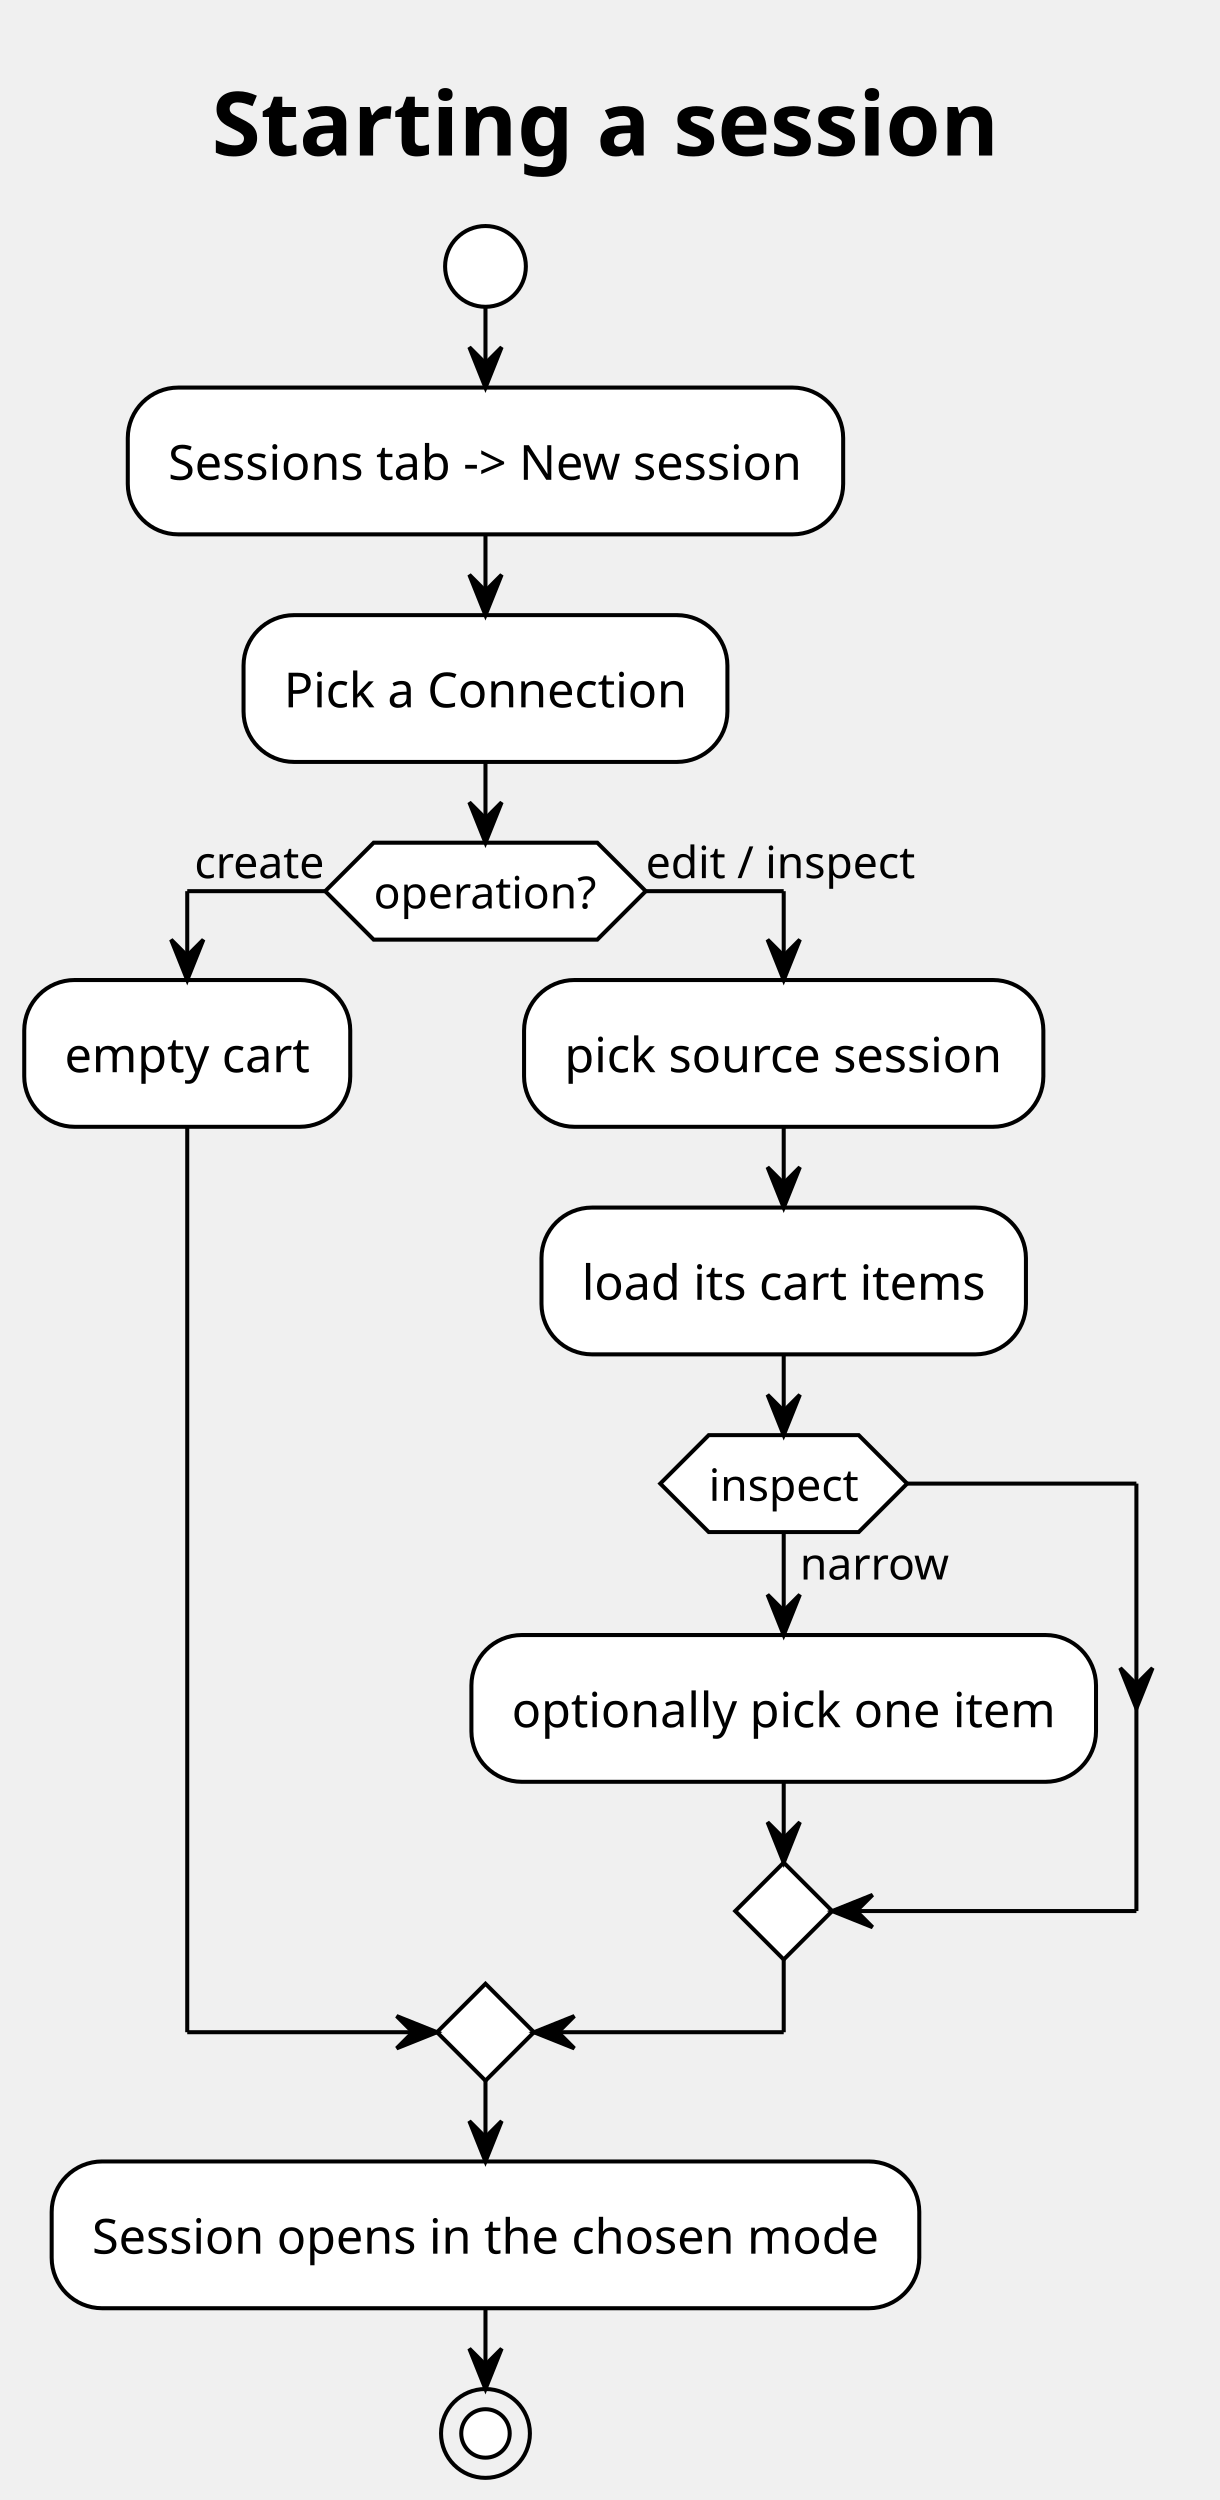
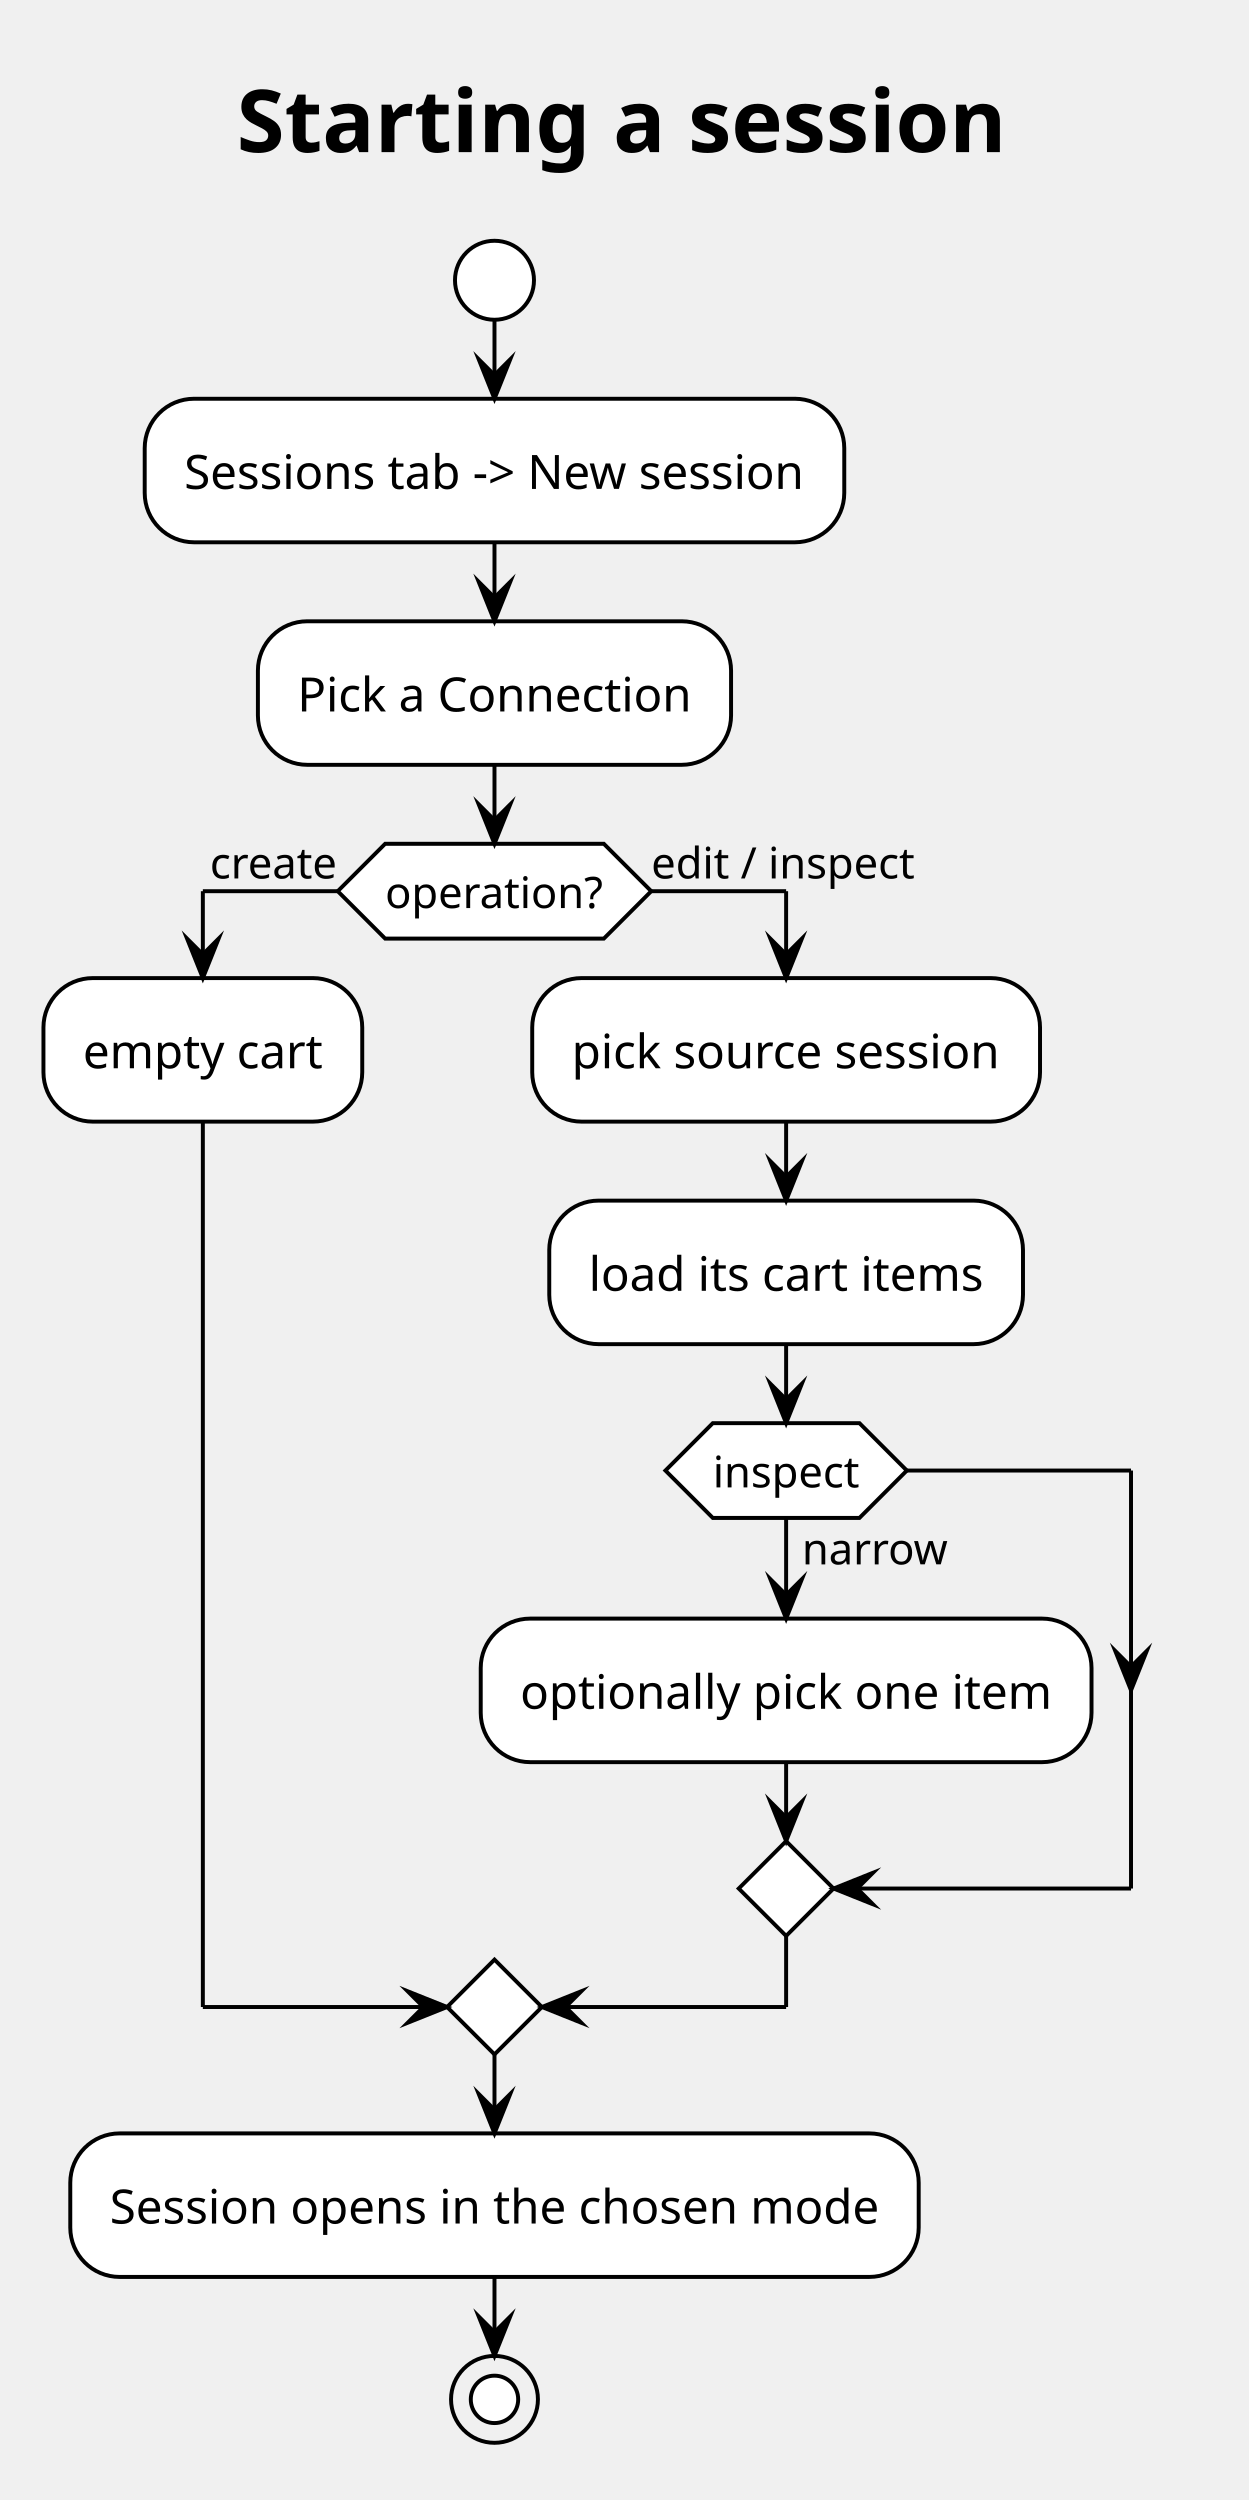
- <svg xmlns="http://www.w3.org/2000/svg" contentStyleType="text/css" data-diagram-type="ACTIVITY" preserveAspectRatio="xMidYMid meet" version="1.1" viewBox="0 0 302 619" zoomAndPan="magnify" width="302" height="619">
+ <svg xmlns="http://www.w3.org/2000/svg" contentStyleType="text/css" data-diagram-type="ACTIVITY" preserveAspectRatio="xMidYMid meet" version="1.1" viewBox="0 0 316 633" zoomAndPan="magnify" width="316" height="633">
  <defs />
  <g>
    <g class="title" data-source-line="2">
-       <text fill="#000000" font-family="Verdana" font-size="22" font-weight="bold" lengthAdjust="spacing" textLength="194.525" x="52.424" y="38.518">Starting a session</text>
+       <text fill="#000000" font-family="Verdana" font-size="22" font-weight="700" lengthAdjust="spacing" textLength="194.525" x="59.924" y="38.518">Starting a session</text>
    </g>
-     <ellipse cx="120.204" cy="65.964" fill="#FFFFFF" rx="10" ry="10" style="stroke:#000000;stroke-width:1;" />
-     <rect fill="#FFFFFF" height="36.344" rx="12.5" ry="12.5" style="stroke:#000000;stroke-width:1;" width="177.129" x="31.639" y="95.964" />
-     <text fill="#000000" font-family="Verdana" font-size="12" lengthAdjust="spacing" textLength="157.129" x="41.639" y="118.792">Sessions tab -&gt; New session</text>
-     <rect fill="#FFFFFF" height="36.344" rx="12.5" ry="12.5" style="stroke:#000000;stroke-width:1;" width="119.805" x="60.301" y="152.308" />
-     <text fill="#000000" font-family="Verdana" font-size="12" lengthAdjust="spacing" textLength="99.805" x="70.301" y="175.136">Pick a Connection</text>
-     <polygon fill="#FFFFFF" points="92.517,208.652,147.89,208.652,159.89,220.652,147.89,232.652,92.517,232.652,80.517,220.652,92.517,208.652" style="stroke:#000000;stroke-width:1;" />
-     <text fill="#000000" font-family="Verdana" font-size="11" lengthAdjust="spacing" textLength="55.374" x="92.517" y="224.92">operation?</text>
-     <text fill="#000000" font-family="Verdana" font-size="11" lengthAdjust="spacing" textLength="32.373" x="48.144" y="217.429">create</text>
-     <text fill="#000000" font-family="Verdana" font-size="11" lengthAdjust="spacing" textLength="66.715" x="159.89" y="217.429">edit / inspect</text>
-     <rect fill="#FFFFFF" height="36.344" rx="12.5" ry="12.5" style="stroke:#000000;stroke-width:1;" width="80.72" x="6" y="242.652" />
-     <text fill="#000000" font-family="Verdana" font-size="12" lengthAdjust="spacing" textLength="60.72" x="16" y="265.48">empty cart</text>
-     <rect fill="#FFFFFF" height="36.344" rx="12.5" ry="12.5" style="stroke:#000000;stroke-width:1;" width="128.577" x="129.758" y="242.652" />
-     <text fill="#000000" font-family="Verdana" font-size="12" lengthAdjust="spacing" textLength="108.577" x="139.758" y="265.48">pick source session</text>
-     <rect fill="#FFFFFF" height="36.344" rx="12.5" ry="12.5" style="stroke:#000000;stroke-width:1;" width="119.949" x="134.072" y="298.996" />
-     <text fill="#000000" font-family="Verdana" font-size="12" lengthAdjust="spacing" textLength="99.949" x="144.072" y="321.825">load its cart items</text>
-     <rect fill="#FFFFFF" height="36.344" rx="12.5" ry="12.5" style="stroke:#000000;stroke-width:1;" width="154.653" x="116.72" y="404.832" />
-     <text fill="#000000" font-family="Verdana" font-size="12" lengthAdjust="spacing" textLength="134.653" x="126.72" y="427.66">optionally pick one item</text>
-     <polygon fill="#FFFFFF" points="175.484,355.341,212.609,355.341,224.609,367.341,212.609,379.341,175.484,379.341,163.484,367.341,175.484,355.341" style="stroke:#000000;stroke-width:1;" />
-     <text fill="#000000" font-family="Verdana" font-size="11" lengthAdjust="spacing" textLength="37.356" x="198.047" y="391.099">narrow</text>
-     <text fill="#000000" font-family="Verdana" font-size="11" lengthAdjust="spacing" textLength="37.125" x="175.484" y="371.608">inspect</text>
-     <polygon fill="#FFFFFF" points="194.047,461.176,206.047,473.176,194.047,485.176,182.047,473.176,194.047,461.176" style="stroke:#000000;stroke-width:1;" />
-     <polygon fill="#FFFFFF" points="120.204,491.176,132.204,503.176,120.204,515.176,108.204,503.176,120.204,491.176" style="stroke:#000000;stroke-width:1;" />
-     <rect fill="#FFFFFF" height="36.344" rx="12.5" ry="12.5" style="stroke:#000000;stroke-width:1;" width="214.821" x="12.793" y="535.176" />
-     <text fill="#000000" font-family="Verdana" font-size="12" lengthAdjust="spacing" textLength="194.821" x="22.793" y="558.004">Session opens in the chosen mode</text>
-     <ellipse cx="120.204" cy="602.52" fill="none" rx="11" ry="11" style="stroke:#000000;stroke-width:1;" />
-     <ellipse cx="120.204" cy="602.52" fill="#FFFFFF" rx="6" ry="6" style="stroke:#000000;stroke-width:1;" />
-     <line style="stroke:#000000;stroke-width:1;" x1="120.204" x2="120.204" y1="75.964" y2="95.964" />
-     <polygon fill="#000000" points="116.204,85.964,120.204,95.964,124.204,85.964,120.204,89.964" style="stroke:#000000;stroke-width:1;" />
-     <line style="stroke:#000000;stroke-width:1;" x1="120.204" x2="120.204" y1="132.308" y2="152.308" />
-     <polygon fill="#000000" points="116.204,142.308,120.204,152.308,124.204,142.308,120.204,146.308" style="stroke:#000000;stroke-width:1;" />
-     <line style="stroke:#000000;stroke-width:1;" x1="194.047" x2="194.047" y1="278.996" y2="298.996" />
-     <polygon fill="#000000" points="190.047,288.996,194.047,298.996,198.047,288.996,194.047,292.996" style="stroke:#000000;stroke-width:1;" />
-     <line style="stroke:#000000;stroke-width:1;" x1="194.047" x2="194.047" y1="379.341" y2="404.832" />
-     <polygon fill="#000000" points="190.047,394.832,194.047,404.832,198.047,394.832,194.047,398.832" style="stroke:#000000;stroke-width:1;" />
-     <line style="stroke:#000000;stroke-width:1;" x1="224.609" x2="281.373" y1="367.341" y2="367.341" />
-     <polygon fill="#000000" points="277.373,413.004,281.373,423.004,285.373,413.004,281.373,417.004" style="stroke:#000000;stroke-width:1;" />
-     <line style="stroke:#000000;stroke-width:1;" x1="281.373" x2="281.373" y1="367.341" y2="473.176" />
-     <line style="stroke:#000000;stroke-width:1;" x1="281.373" x2="206.047" y1="473.176" y2="473.176" />
-     <polygon fill="#000000" points="216.047,469.176,206.047,473.176,216.047,477.176,212.047,473.176" style="stroke:#000000;stroke-width:1;" />
-     <line style="stroke:#000000;stroke-width:1;" x1="194.047" x2="194.047" y1="441.176" y2="461.176" />
-     <polygon fill="#000000" points="190.047,451.176,194.047,461.176,198.047,451.176,194.047,455.176" style="stroke:#000000;stroke-width:1;" />
-     <line style="stroke:#000000;stroke-width:1;" x1="194.047" x2="194.047" y1="335.341" y2="355.341" />
-     <polygon fill="#000000" points="190.047,345.341,194.047,355.341,198.047,345.341,194.047,349.341" style="stroke:#000000;stroke-width:1;" />
-     <line style="stroke:#000000;stroke-width:1;" x1="80.517" x2="46.36" y1="220.652" y2="220.652" />
-     <line style="stroke:#000000;stroke-width:1;" x1="46.36" x2="46.36" y1="220.652" y2="242.652" />
-     <polygon fill="#000000" points="42.36,232.652,46.36,242.652,50.36,232.652,46.36,236.652" style="stroke:#000000;stroke-width:1;" />
-     <line style="stroke:#000000;stroke-width:1;" x1="159.89" x2="194.047" y1="220.652" y2="220.652" />
-     <line style="stroke:#000000;stroke-width:1;" x1="194.047" x2="194.047" y1="220.652" y2="242.652" />
-     <polygon fill="#000000" points="190.047,232.652,194.047,242.652,198.047,232.652,194.047,236.652" style="stroke:#000000;stroke-width:1;" />
-     <line style="stroke:#000000;stroke-width:1;" x1="46.36" x2="46.36" y1="278.996" y2="503.176" />
-     <line style="stroke:#000000;stroke-width:1;" x1="46.36" x2="108.204" y1="503.176" y2="503.176" />
-     <polygon fill="#000000" points="98.204,499.176,108.204,503.176,98.204,507.176,102.204,503.176" style="stroke:#000000;stroke-width:1;" />
-     <line style="stroke:#000000;stroke-width:1;" x1="194.047" x2="194.047" y1="485.176" y2="503.176" />
-     <line style="stroke:#000000;stroke-width:1;" x1="194.047" x2="132.204" y1="503.176" y2="503.176" />
-     <polygon fill="#000000" points="142.204,499.176,132.204,503.176,142.204,507.176,138.204,503.176" style="stroke:#000000;stroke-width:1;" />
-     <line style="stroke:#000000;stroke-width:1;" x1="120.204" x2="120.204" y1="188.652" y2="208.652" />
-     <polygon fill="#000000" points="116.204,198.652,120.204,208.652,124.204,198.652,120.204,202.652" style="stroke:#000000;stroke-width:1;" />
-     <line style="stroke:#000000;stroke-width:1;" x1="120.204" x2="120.204" y1="515.176" y2="535.176" />
-     <polygon fill="#000000" points="116.204,525.176,120.204,535.176,124.204,525.176,120.204,529.176" style="stroke:#000000;stroke-width:1;" />
-     <line style="stroke:#000000;stroke-width:1;" x1="120.204" x2="120.204" y1="571.52" y2="591.52" />
-     <polygon fill="#000000" points="116.204,581.52,120.204,591.52,124.204,581.52,120.204,585.52" style="stroke:#000000;stroke-width:1;" />
+     <ellipse cx="125.204" cy="70.964" fill="#FFFFFF" rx="10" ry="10" style="stroke:#000000;stroke-width:1;" />
+     <rect fill="#FFFFFF" height="36.344" rx="12.5" ry="12.5" style="stroke:#000000;stroke-width:1;" width="177.129" x="36.639" y="100.964" />
+     <text fill="#000000" font-family="Verdana" font-size="12" lengthAdjust="spacing" textLength="157.129" x="46.639" y="123.792">Sessions tab -&gt; New session</text>
+     <rect fill="#FFFFFF" height="36.344" rx="12.5" ry="12.5" style="stroke:#000000;stroke-width:1;" width="119.805" x="65.301" y="157.308" />
+     <text fill="#000000" font-family="Verdana" font-size="12" lengthAdjust="spacing" textLength="99.805" x="75.301" y="180.136">Pick a Connection</text>
+     <polygon fill="#FFFFFF" points="97.517,213.652,152.89,213.652,164.89,225.652,152.89,237.652,97.517,237.652,85.517,225.652,97.517,213.652" style="stroke:#000000;stroke-width:1;stroke-linejoin:miter;stroke-miterlimit:10;" />
+     <text fill="#000000" font-family="Verdana" font-size="11" lengthAdjust="spacing" textLength="55.374" x="97.517" y="229.92">operation?</text>
+     <text fill="#000000" font-family="Verdana" font-size="11" lengthAdjust="spacing" textLength="32.373" x="53.144" y="222.429">create</text>
+     <text fill="#000000" font-family="Verdana" font-size="11" lengthAdjust="spacing" textLength="66.715" x="164.89" y="222.429">edit / inspect</text>
+     <rect fill="#FFFFFF" height="36.344" rx="12.5" ry="12.5" style="stroke:#000000;stroke-width:1;" width="80.72" x="11" y="247.652" />
+     <text fill="#000000" font-family="Verdana" font-size="12" lengthAdjust="spacing" textLength="60.72" x="21" y="270.48">empty cart</text>
+     <rect fill="#FFFFFF" height="36.344" rx="12.5" ry="12.5" style="stroke:#000000;stroke-width:1;" width="128.577" x="134.758" y="247.652" />
+     <text fill="#000000" font-family="Verdana" font-size="12" lengthAdjust="spacing" textLength="108.577" x="144.758" y="270.48">pick source session</text>
+     <rect fill="#FFFFFF" height="36.344" rx="12.5" ry="12.5" style="stroke:#000000;stroke-width:1;" width="119.949" x="139.072" y="303.996" />
+     <text fill="#000000" font-family="Verdana" font-size="12" lengthAdjust="spacing" textLength="99.949" x="149.072" y="326.825">load its cart items</text>
+     <rect fill="#FFFFFF" height="36.344" rx="12.5" ry="12.5" style="stroke:#000000;stroke-width:1;" width="154.653" x="121.72" y="409.832" />
+     <text fill="#000000" font-family="Verdana" font-size="12" lengthAdjust="spacing" textLength="134.653" x="131.72" y="432.66">optionally pick one item</text>
+     <polygon fill="#FFFFFF" points="180.484,360.341,217.609,360.341,229.609,372.341,217.609,384.341,180.484,384.341,168.484,372.341,180.484,360.341" style="stroke:#000000;stroke-width:1;stroke-linejoin:miter;stroke-miterlimit:10;" />
+     <text fill="#000000" font-family="Verdana" font-size="11" lengthAdjust="spacing" textLength="37.356" x="203.047" y="396.099">narrow</text>
+     <text fill="#000000" font-family="Verdana" font-size="11" lengthAdjust="spacing" textLength="37.125" x="180.484" y="376.608">inspect</text>
+     <polygon fill="#FFFFFF" points="199.047,466.176,211.047,478.176,199.047,490.176,187.047,478.176,199.047,466.176" style="stroke:#000000;stroke-width:1;stroke-linejoin:miter;stroke-miterlimit:10;" />
+     <polygon fill="#FFFFFF" points="125.204,496.176,137.204,508.176,125.204,520.176,113.204,508.176,125.204,496.176" style="stroke:#000000;stroke-width:1;stroke-linejoin:miter;stroke-miterlimit:10;" />
+     <rect fill="#FFFFFF" height="36.344" rx="12.5" ry="12.5" style="stroke:#000000;stroke-width:1;" width="214.821" x="17.793" y="540.176" />
+     <text fill="#000000" font-family="Verdana" font-size="12" lengthAdjust="spacing" textLength="194.821" x="27.793" y="563.004">Session opens in the chosen mode</text>
+     <ellipse cx="125.204" cy="607.52" fill="none" rx="11" ry="11" style="stroke:#000000;stroke-width:1;" />
+     <ellipse cx="125.204" cy="607.52" fill="#FFFFFF" rx="6" ry="6" style="stroke:#000000;stroke-width:1;" />
+     <line style="stroke:#000000;stroke-width:1;" x1="125.204" x2="125.204" y1="80.964" y2="100.964" />
+     <polygon fill="#000000" points="121.204,90.964,125.204,100.964,129.204,90.964,125.204,94.964" style="stroke:#000000;stroke-width:1;stroke-linejoin:miter;stroke-miterlimit:10;" />
+     <line style="stroke:#000000;stroke-width:1;" x1="125.204" x2="125.204" y1="137.308" y2="157.308" />
+     <polygon fill="#000000" points="121.204,147.308,125.204,157.308,129.204,147.308,125.204,151.308" style="stroke:#000000;stroke-width:1;stroke-linejoin:miter;stroke-miterlimit:10;" />
+     <line style="stroke:#000000;stroke-width:1;" x1="199.047" x2="199.047" y1="283.996" y2="303.996" />
+     <polygon fill="#000000" points="195.047,293.996,199.047,303.996,203.047,293.996,199.047,297.996" style="stroke:#000000;stroke-width:1;stroke-linejoin:miter;stroke-miterlimit:10;" />
+     <line style="stroke:#000000;stroke-width:1;" x1="199.047" x2="199.047" y1="384.341" y2="409.832" />
+     <polygon fill="#000000" points="195.047,399.832,199.047,409.832,203.047,399.832,199.047,403.832" style="stroke:#000000;stroke-width:1;stroke-linejoin:miter;stroke-miterlimit:10;" />
+     <line style="stroke:#000000;stroke-width:1;" x1="229.609" x2="286.373" y1="372.341" y2="372.341" />
+     <polygon fill="#000000" points="282.373,418.004,286.373,428.004,290.373,418.004,286.373,422.004" style="stroke:#000000;stroke-width:1;stroke-linejoin:miter;stroke-miterlimit:10;" />
+     <line style="stroke:#000000;stroke-width:1;" x1="286.373" x2="286.373" y1="372.341" y2="478.176" />
+     <line style="stroke:#000000;stroke-width:1;" x1="286.373" x2="211.047" y1="478.176" y2="478.176" />
+     <polygon fill="#000000" points="221.047,474.176,211.047,478.176,221.047,482.176,217.047,478.176" style="stroke:#000000;stroke-width:1;stroke-linejoin:miter;stroke-miterlimit:10;" />
+     <line style="stroke:#000000;stroke-width:1;" x1="199.047" x2="199.047" y1="446.176" y2="466.176" />
+     <polygon fill="#000000" points="195.047,456.176,199.047,466.176,203.047,456.176,199.047,460.176" style="stroke:#000000;stroke-width:1;stroke-linejoin:miter;stroke-miterlimit:10;" />
+     <line style="stroke:#000000;stroke-width:1;" x1="199.047" x2="199.047" y1="340.341" y2="360.341" />
+     <polygon fill="#000000" points="195.047,350.341,199.047,360.341,203.047,350.341,199.047,354.341" style="stroke:#000000;stroke-width:1;stroke-linejoin:miter;stroke-miterlimit:10;" />
+     <line style="stroke:#000000;stroke-width:1;" x1="85.517" x2="51.36" y1="225.652" y2="225.652" />
+     <line style="stroke:#000000;stroke-width:1;" x1="51.36" x2="51.36" y1="225.652" y2="247.652" />
+     <polygon fill="#000000" points="47.36,237.652,51.36,247.652,55.36,237.652,51.36,241.652" style="stroke:#000000;stroke-width:1;stroke-linejoin:miter;stroke-miterlimit:10;" />
+     <line style="stroke:#000000;stroke-width:1;" x1="164.89" x2="199.047" y1="225.652" y2="225.652" />
+     <line style="stroke:#000000;stroke-width:1;" x1="199.047" x2="199.047" y1="225.652" y2="247.652" />
+     <polygon fill="#000000" points="195.047,237.652,199.047,247.652,203.047,237.652,199.047,241.652" style="stroke:#000000;stroke-width:1;stroke-linejoin:miter;stroke-miterlimit:10;" />
+     <line style="stroke:#000000;stroke-width:1;" x1="51.36" x2="51.36" y1="283.996" y2="508.176" />
+     <line style="stroke:#000000;stroke-width:1;" x1="51.36" x2="113.204" y1="508.176" y2="508.176" />
+     <polygon fill="#000000" points="103.204,504.176,113.204,508.176,103.204,512.176,107.204,508.176" style="stroke:#000000;stroke-width:1;stroke-linejoin:miter;stroke-miterlimit:10;" />
+     <line style="stroke:#000000;stroke-width:1;" x1="199.047" x2="199.047" y1="490.176" y2="508.176" />
+     <line style="stroke:#000000;stroke-width:1;" x1="199.047" x2="137.204" y1="508.176" y2="508.176" />
+     <polygon fill="#000000" points="147.204,504.176,137.204,508.176,147.204,512.176,143.204,508.176" style="stroke:#000000;stroke-width:1;stroke-linejoin:miter;stroke-miterlimit:10;" />
+     <line style="stroke:#000000;stroke-width:1;" x1="125.204" x2="125.204" y1="193.652" y2="213.652" />
+     <polygon fill="#000000" points="121.204,203.652,125.204,213.652,129.204,203.652,125.204,207.652" style="stroke:#000000;stroke-width:1;stroke-linejoin:miter;stroke-miterlimit:10;" />
+     <line style="stroke:#000000;stroke-width:1;" x1="125.204" x2="125.204" y1="520.176" y2="540.176" />
+     <polygon fill="#000000" points="121.204,530.176,125.204,540.176,129.204,530.176,125.204,534.176" style="stroke:#000000;stroke-width:1;stroke-linejoin:miter;stroke-miterlimit:10;" />
+     <line style="stroke:#000000;stroke-width:1;" x1="125.204" x2="125.204" y1="576.52" y2="596.52" />
+     <polygon fill="#000000" points="121.204,586.52,125.204,596.52,129.204,586.52,125.204,590.52" style="stroke:#000000;stroke-width:1;stroke-linejoin:miter;stroke-miterlimit:10;" />
  </g>
</svg>
